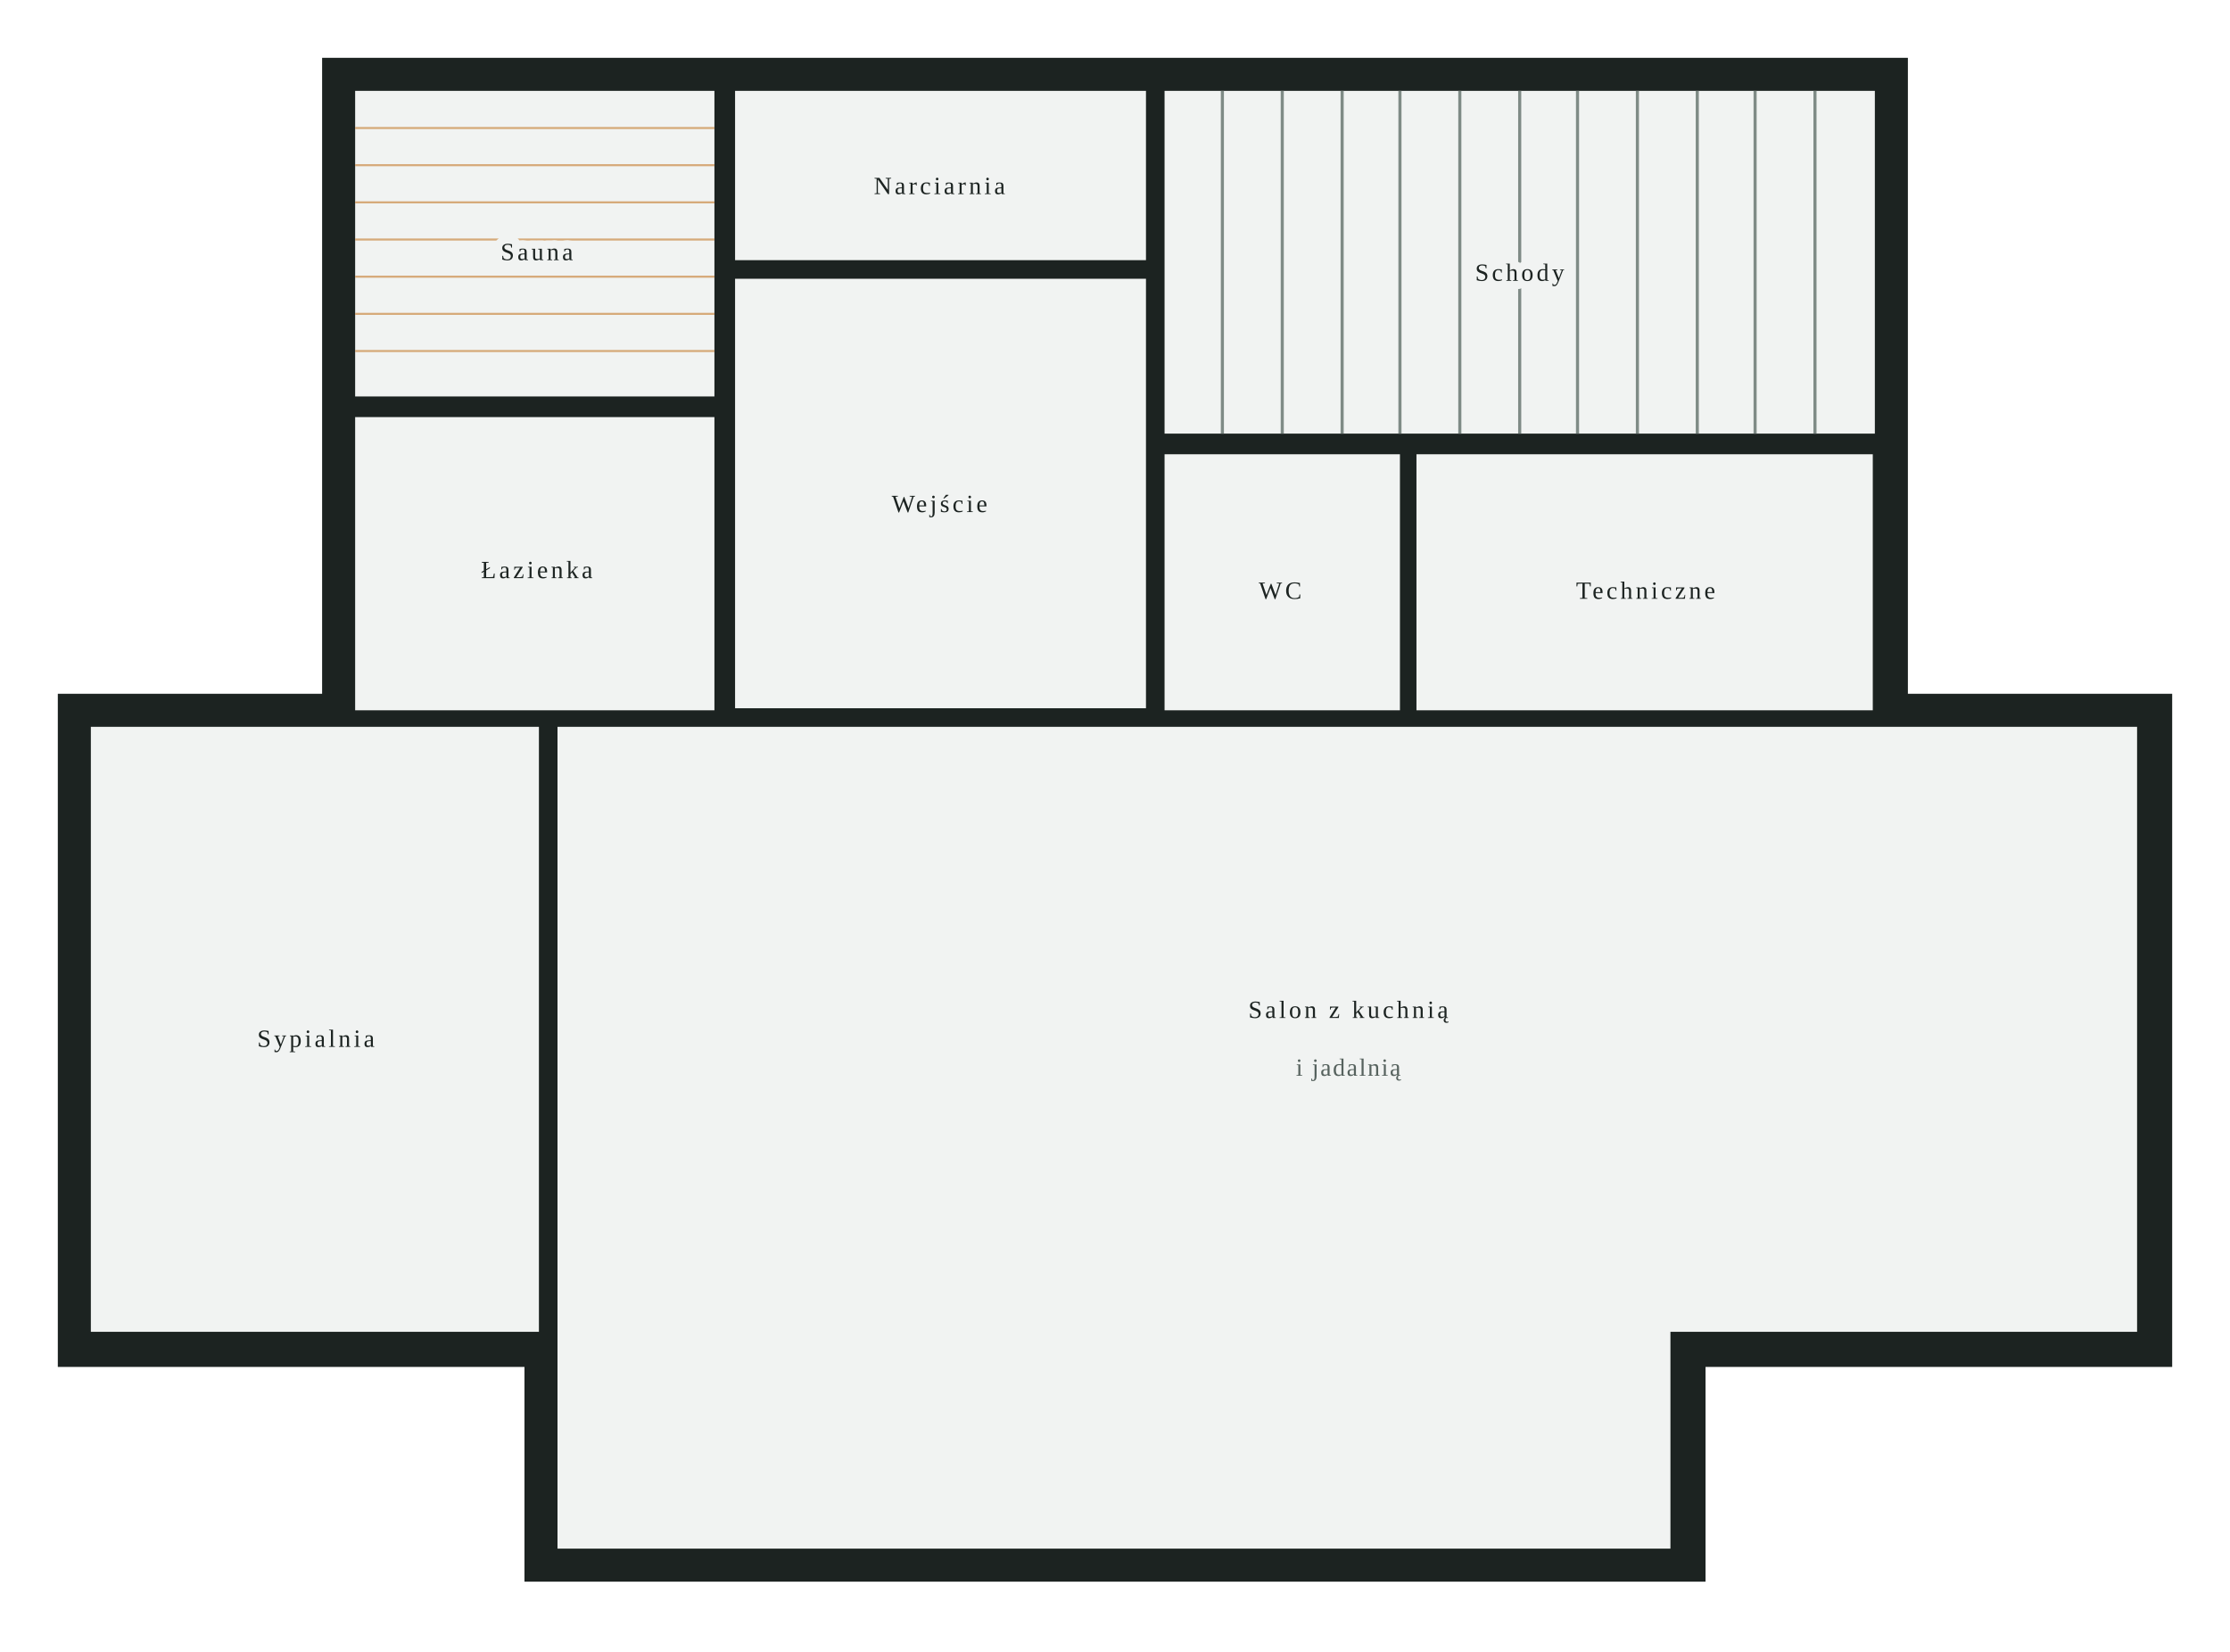
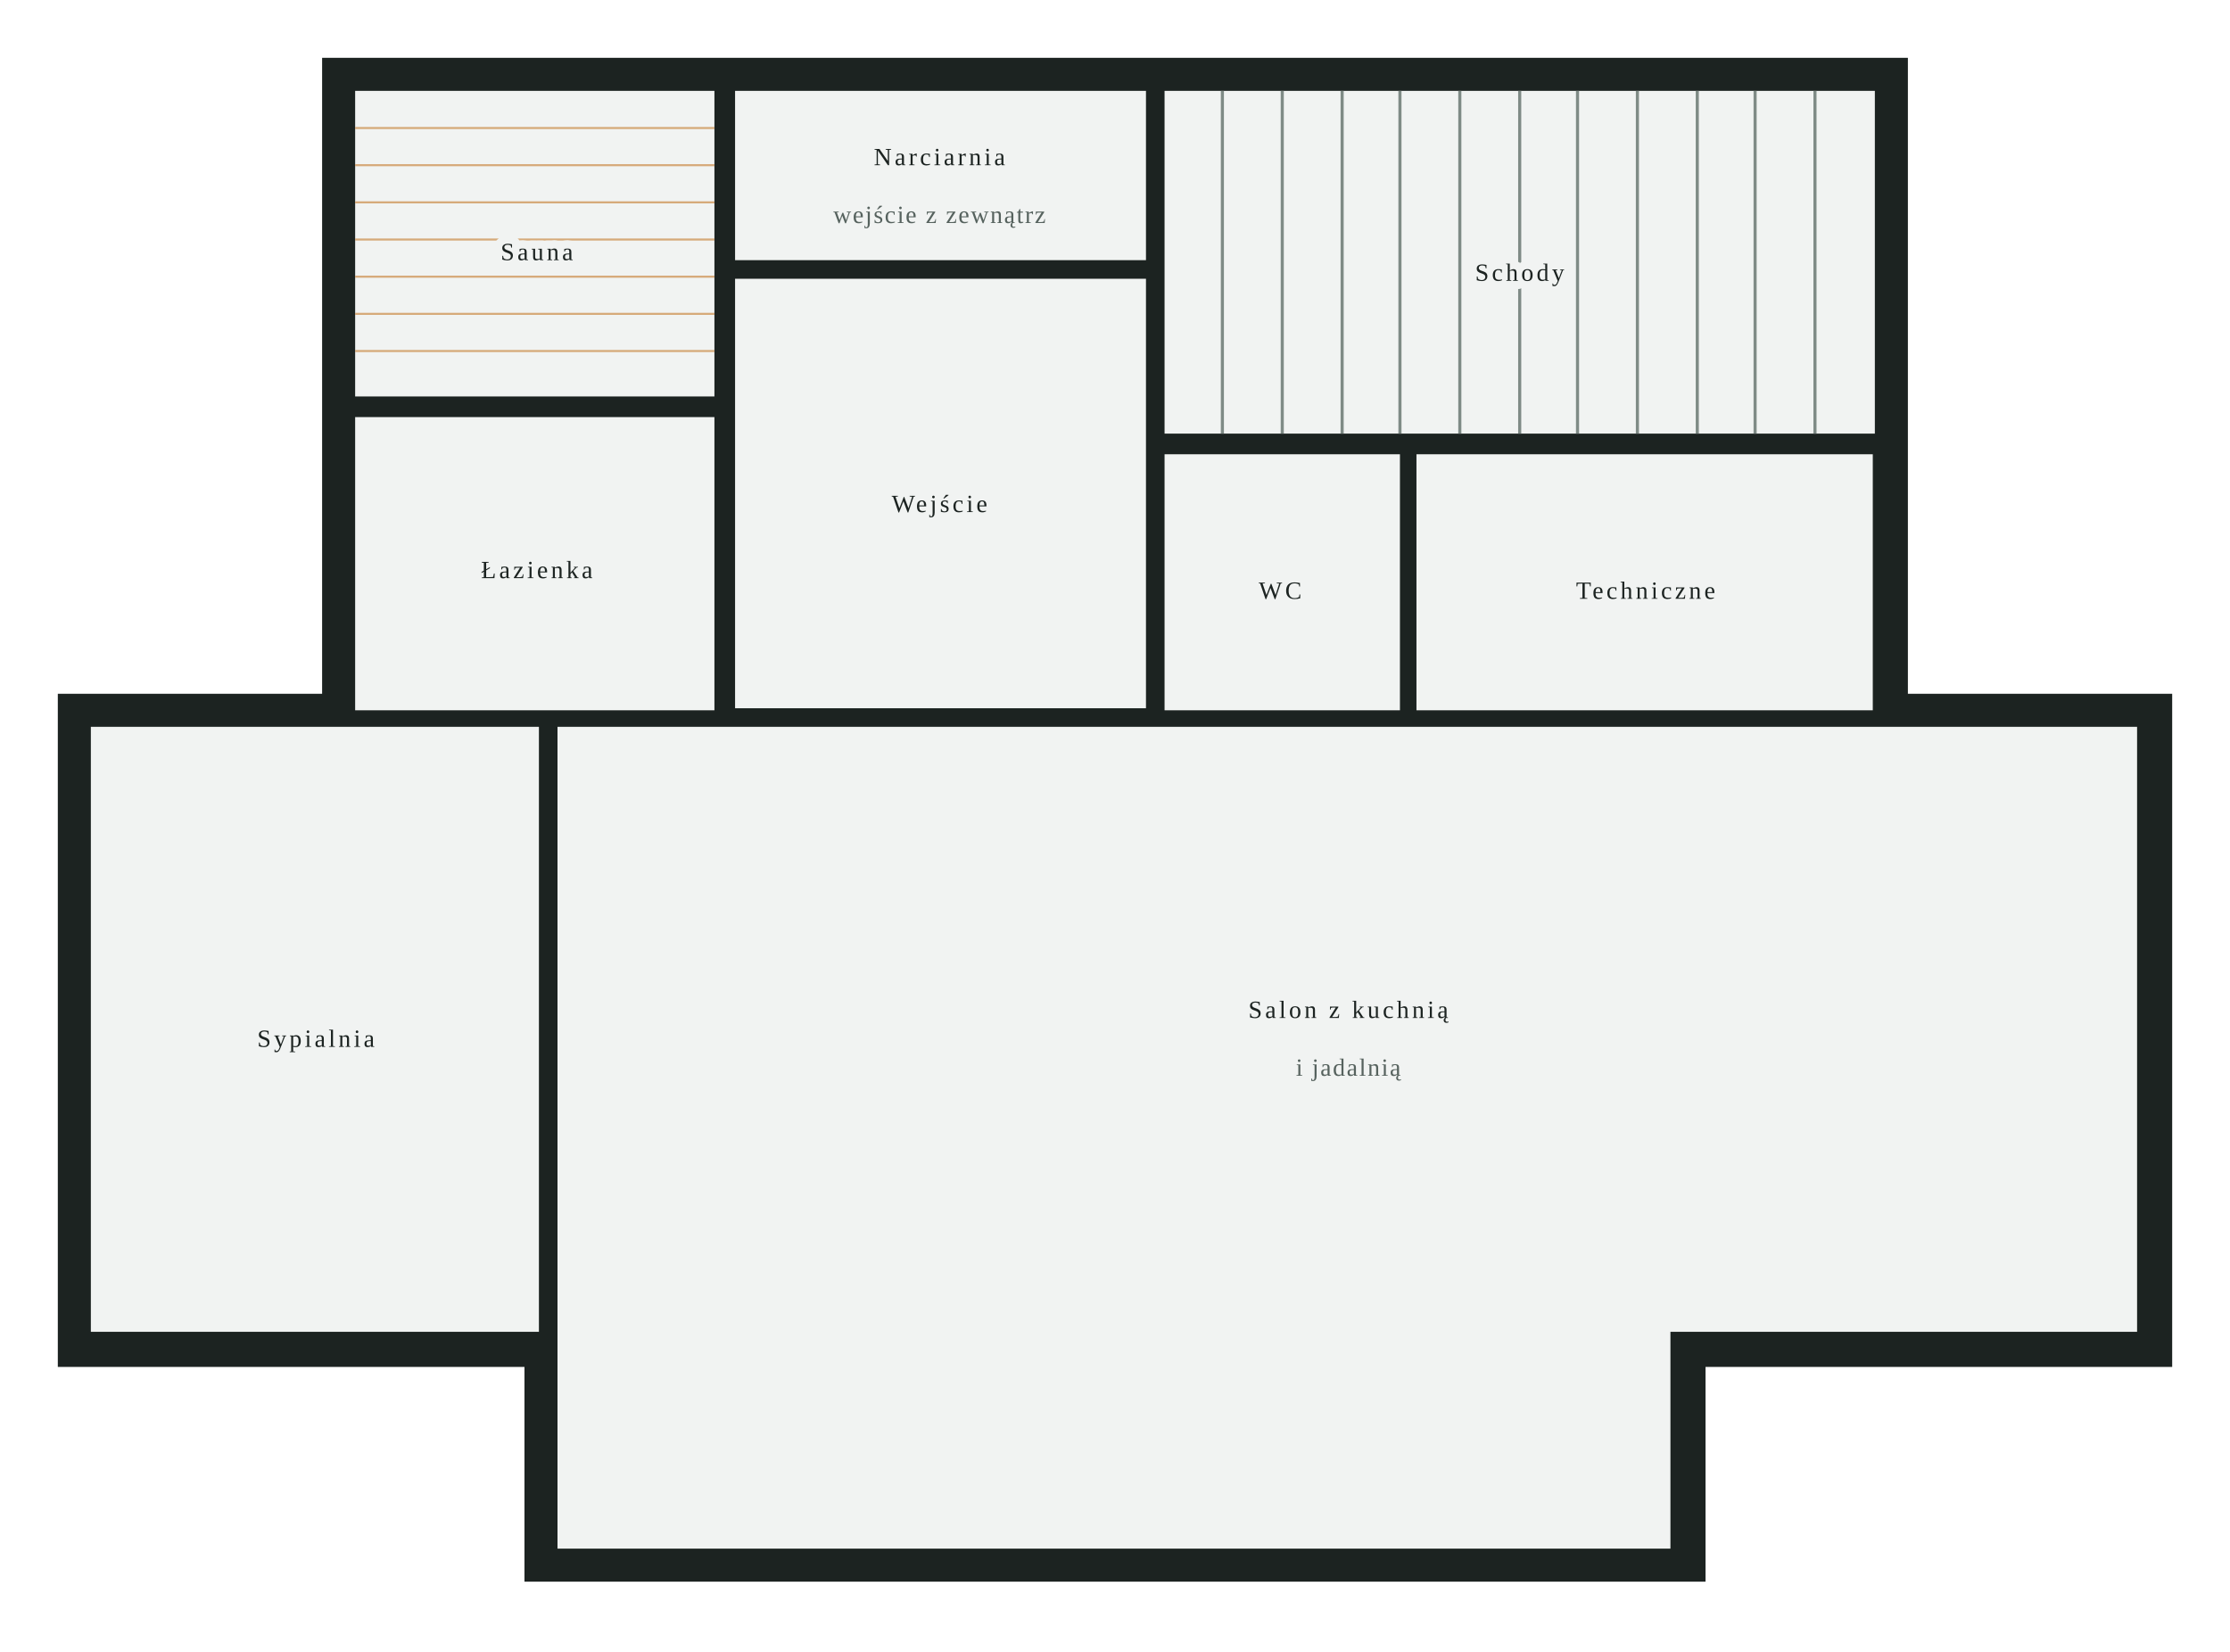
<svg xmlns="http://www.w3.org/2000/svg" viewBox="-40 -40 1080 800" role="img" aria-label="Rzut poglądowy domku, układ z salonem na parterze: parter">
  <style>.bryla{fill:var(--color-atrament,#1c2321);stroke:var(--color-atrament,#1c2321);stroke-width:24;stroke-linejoin:miter}.pokoj{fill:var(--color-tlo,#f1f3f2)}.pokoj.skos{fill:var(--color-tlo-2,#e4e9e7)}.stopnie{stroke:var(--color-linia-mocna,#7f8b86);stroke-width:1.5;vector-effect:non-scaling-stroke}.sauna-deski{stroke:var(--color-bursztyn,#c47a2a);stroke-width:1;opacity:.6;vector-effect:non-scaling-stroke}.nazwa{font:500 19px var(--font-ui,sans-serif);letter-spacing:.12em;text-transform:uppercase;fill:var(--color-atrament,#1c2321);paint-order:stroke;stroke:var(--color-tlo,#f1f3f2);stroke-width:8px;stroke-linejoin:round}.dopisek{font:500 18px var(--font-ui,sans-serif);letter-spacing:.06em;font-variant-numeric:tabular-nums;fill:var(--color-wyciszony,#56625e)}.pokoj-g:hover .pokoj,.pokoj-g:focus .pokoj{fill:var(--color-tlo-2,#e4e9e7)}</style>
  <polygon class="bryla" points="128,0 872,0 872,308 1000,308 1000,610 774,610 774,714 226,714 226,610 0,610 0,308 128,308" />
  <g id="r-sauna" class="pokoj-g" data-nazwa="Sauna">
    <rect class="pokoj" x="132" y="4" width="174" height="148" />
    <line class="sauna-deski" x1="132" y1="22" x2="306" y2="22" />
    <line class="sauna-deski" x1="132" y1="40" x2="306" y2="40" />
    <line class="sauna-deski" x1="132" y1="58" x2="306" y2="58" />
    <line class="sauna-deski" x1="132" y1="76" x2="306" y2="76" />
    <line class="sauna-deski" x1="132" y1="94" x2="306" y2="94" />
    <line class="sauna-deski" x1="132" y1="112" x2="306" y2="112" />
    <line class="sauna-deski" x1="132" y1="130" x2="306" y2="130" />
    <text class="nazwa" x="220" y="86" text-anchor="middle">Sauna</text>
  </g>
  <g id="r-narciarnia" class="pokoj-g" data-nazwa="Narciarnia">
    <rect class="pokoj" x="316" y="4" width="199" height="82" />
-     <text class="nazwa" x="415" y="54" text-anchor="middle">Narciarnia</text>
+     <text class="nazwa" x="415" y="40" text-anchor="middle">Narciarnia</text>
+     <text class="dopisek" x="415" y="68" text-anchor="middle">wejście z zewnątrz</text>
  </g>
  <g id="r-lazienka" class="pokoj-g" data-nazwa="Łazienka">
    <rect class="pokoj" x="132" y="162" width="174" height="142" />
    <text class="nazwa" x="220" y="240" text-anchor="middle">Łazienka</text>
  </g>
  <g id="r-wejscie" class="pokoj-g" data-nazwa="Wejście">
    <rect class="pokoj" x="316" y="95" width="199" height="208" />
    <text class="nazwa" x="415" y="208" text-anchor="middle">Wejście</text>
  </g>
  <g id="r-schody" class="pokoj-g" data-nazwa="Schody">
    <rect class="pokoj" x="524" y="4" width="344" height="166" />
    <line class="stopnie" x1="552" y1="4" x2="552" y2="170" />
    <line class="stopnie" x1="581" y1="4" x2="581" y2="170" />
    <line class="stopnie" x1="610" y1="4" x2="610" y2="170" />
    <line class="stopnie" x1="638" y1="4" x2="638" y2="170" />
    <line class="stopnie" x1="667" y1="4" x2="667" y2="170" />
    <line class="stopnie" x1="696" y1="4" x2="696" y2="170" />
    <line class="stopnie" x1="724" y1="4" x2="724" y2="170" />
    <line class="stopnie" x1="753" y1="4" x2="753" y2="170" />
    <line class="stopnie" x1="782" y1="4" x2="782" y2="170" />
    <line class="stopnie" x1="810" y1="4" x2="810" y2="170" />
    <line class="stopnie" x1="839" y1="4" x2="839" y2="170" />
    <text class="nazwa" x="696" y="96" text-anchor="middle">Schody</text>
  </g>
  <g id="r-wc" class="pokoj-g" data-nazwa="WC">
    <rect class="pokoj" x="524" y="180" width="114" height="124" />
    <text class="nazwa" x="580" y="250" text-anchor="middle">WC</text>
  </g>
  <g id="r-techniczne" class="pokoj-g" data-nazwa="Techniczne">
    <rect class="pokoj" x="646" y="180" width="221" height="124" />
    <text class="nazwa" x="757" y="250" text-anchor="middle">Techniczne</text>
  </g>
  <g id="r-sypialnia-1" class="pokoj-g" data-nazwa="Sypialnia">
    <rect class="pokoj" x="4" y="312" width="217" height="293" />
    <text class="nazwa" x="113" y="467" text-anchor="middle">Sypialnia</text>
  </g>
  <g id="r-salon" class="pokoj-g" data-nazwa="Salon z kuchnią">
    <rect class="pokoj" x="230" y="312" width="765" height="293" />
    <rect class="pokoj" x="230" y="601" width="539" height="109" />
    <text class="nazwa" x="613" y="453" text-anchor="middle">Salon z kuchnią</text>
    <text class="dopisek" x="613" y="481" text-anchor="middle">i jadalnią</text>
  </g>
</svg>
